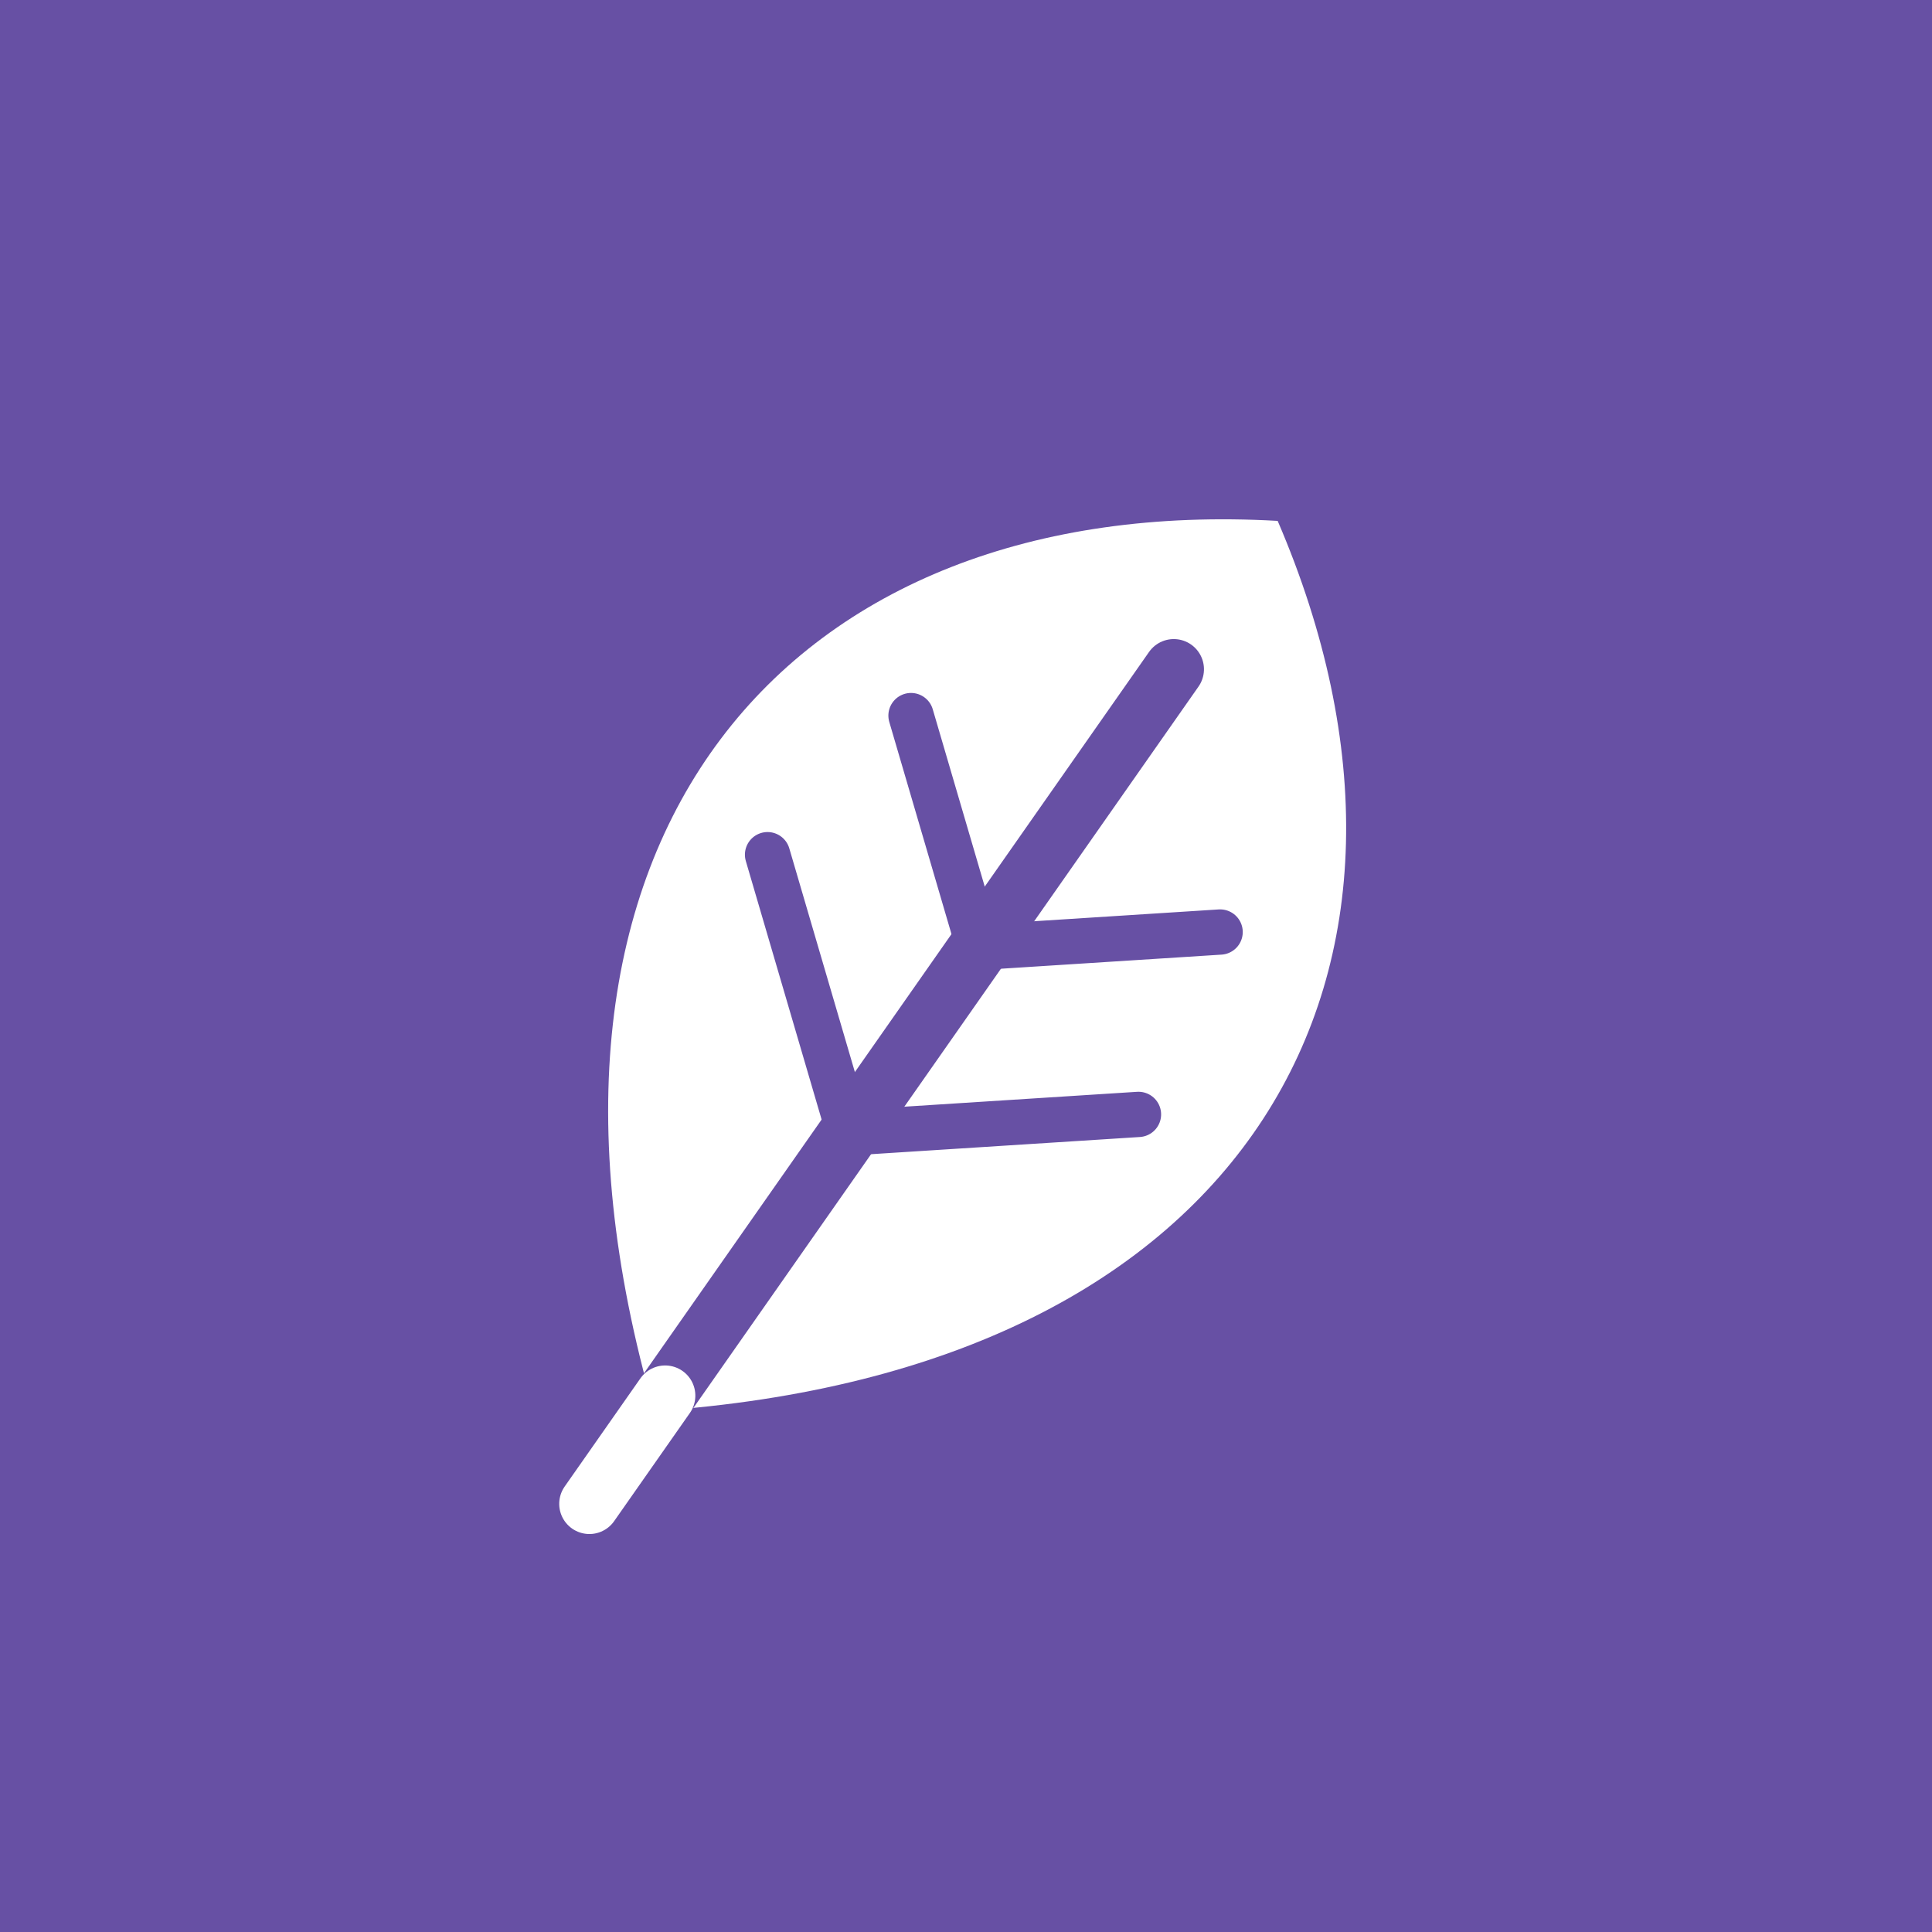
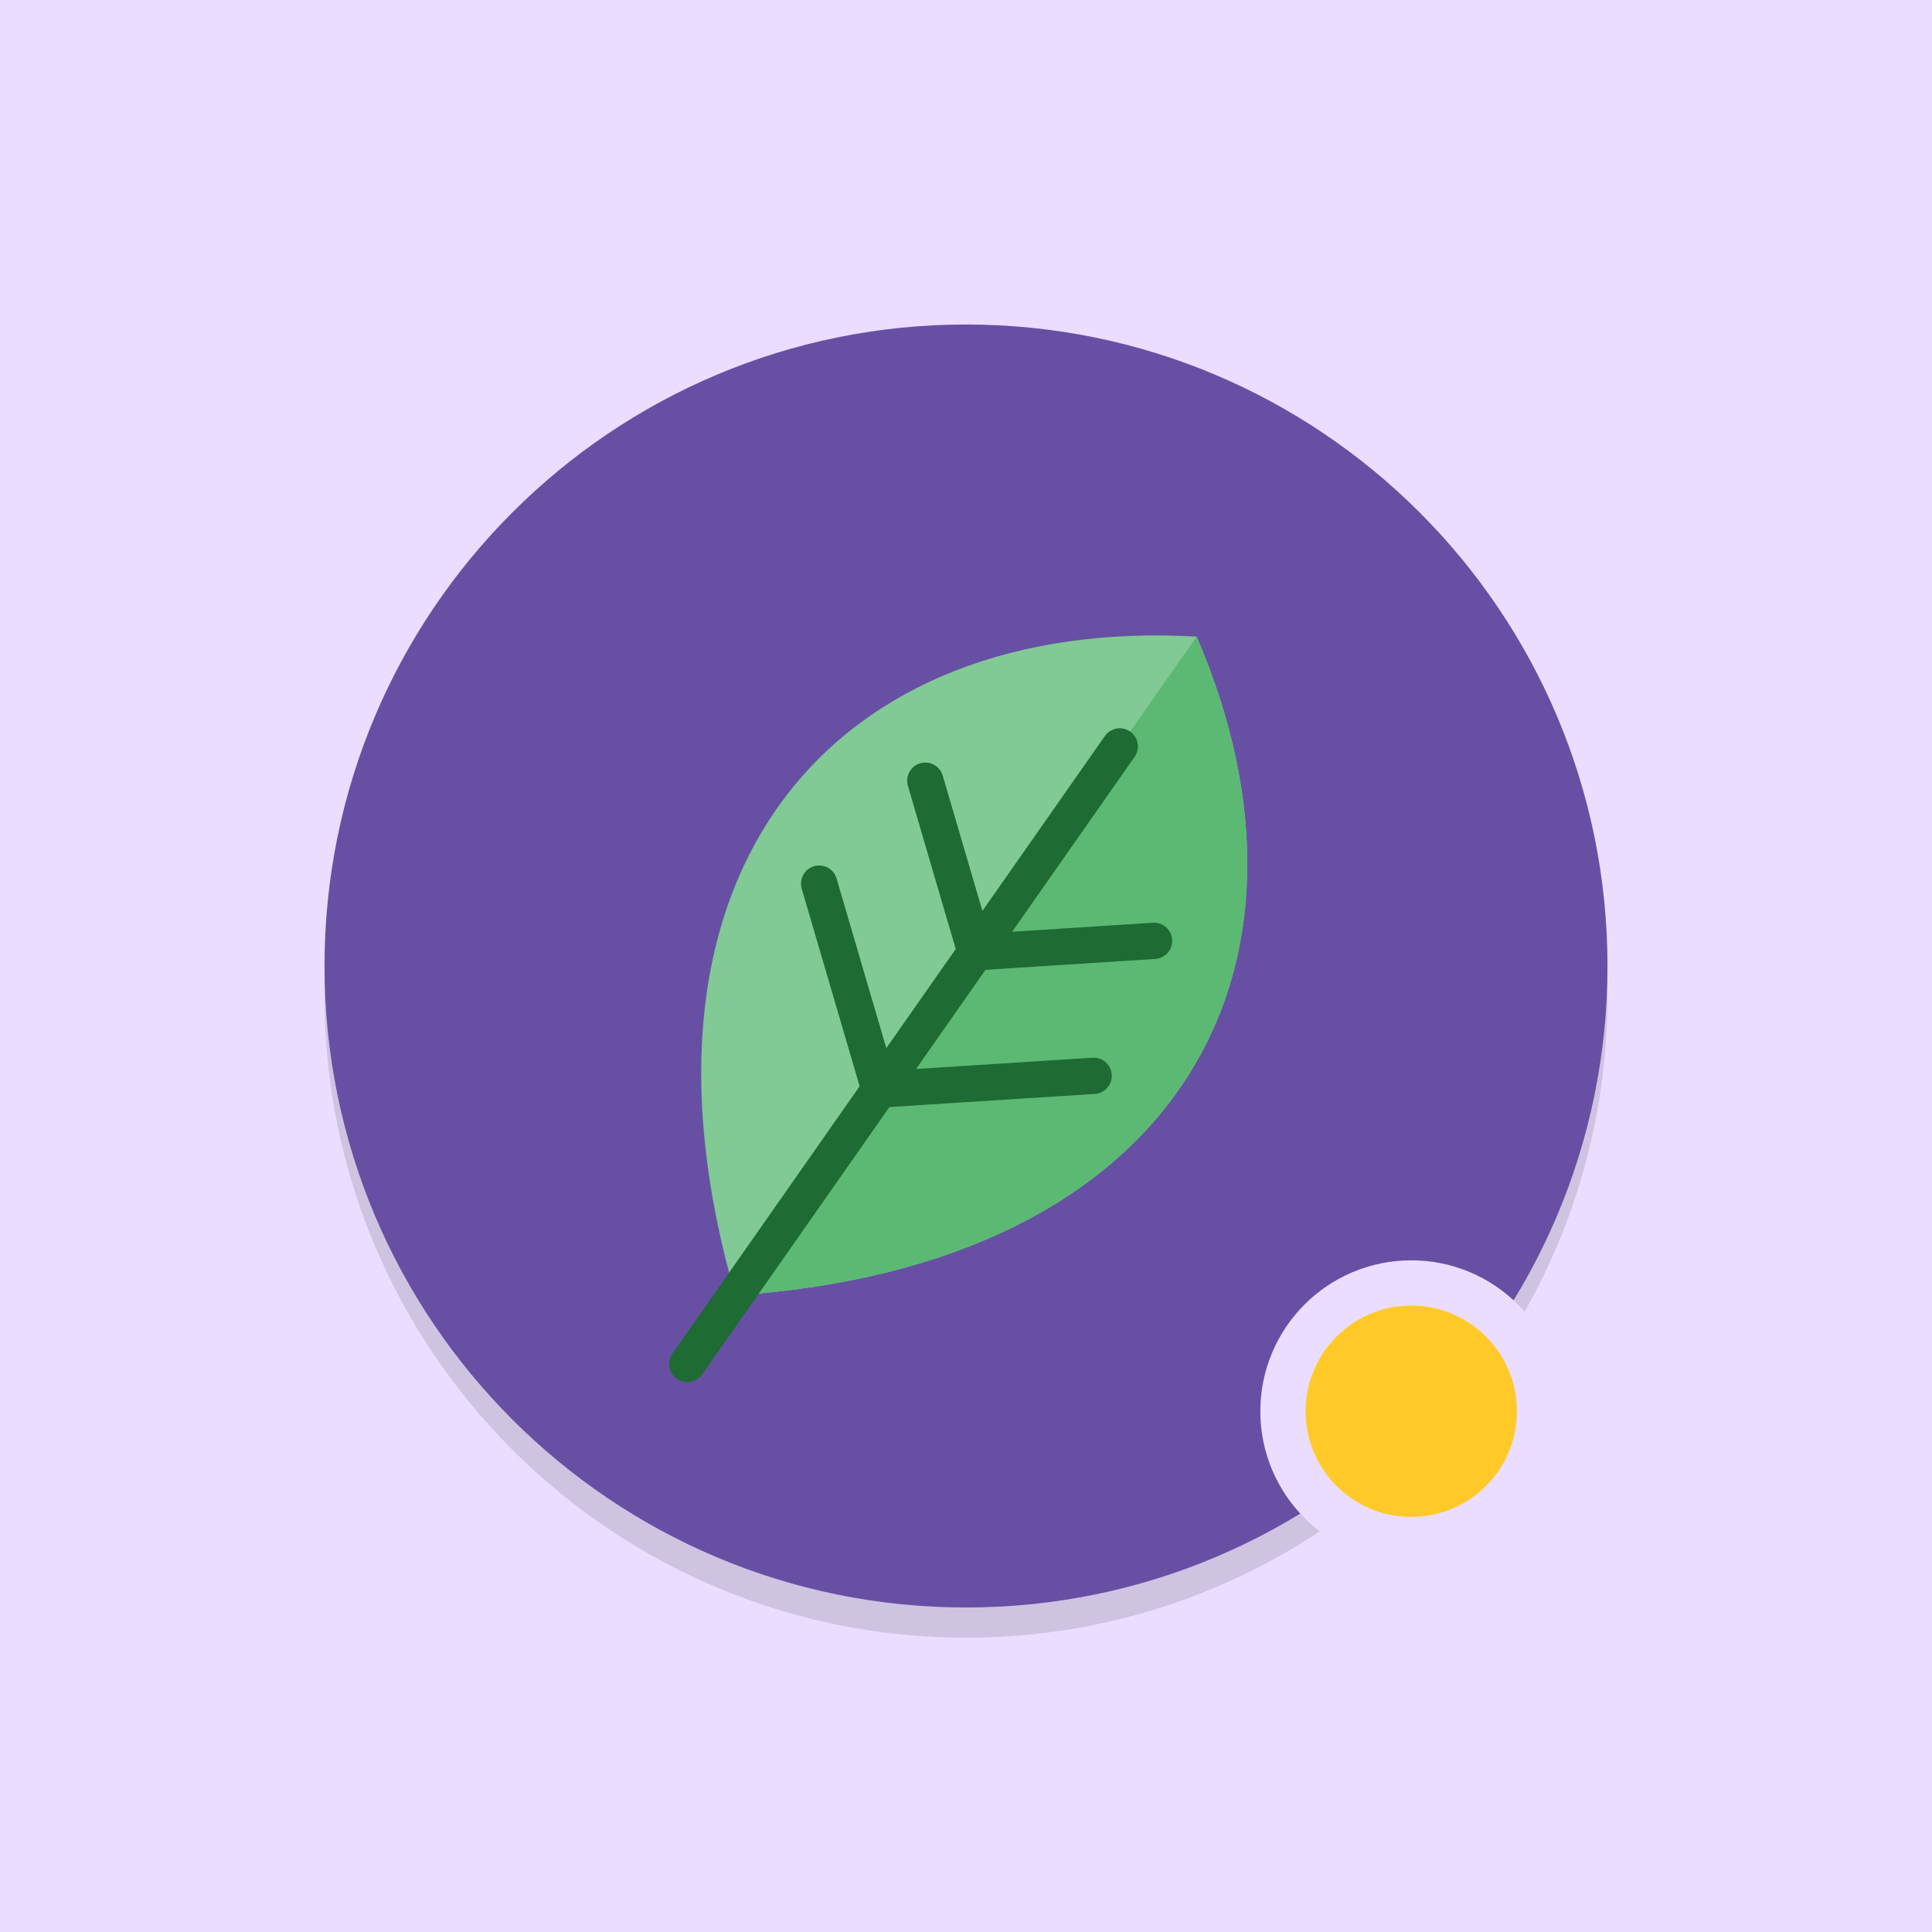
<svg xmlns="http://www.w3.org/2000/svg" viewBox="0 0 512 512">
-   <rect width="512" height="512" fill="#6750a4" />
-   <g transform="rotate(35 256 256)">
-     <path d="M256 112 C 366 180 380 300 256 400 C 132 300 146 180 256 112 Z" fill="#fff" />
-     <path d="M256 160 V 430" stroke="#6750a4" stroke-width="16" stroke-linecap="round" fill="none" />
-     <path d="M256 250 L 306 210 M256 310 L 316 262 M256 250 L 206 210 M256 310 L 196 262" stroke="#6750a4" stroke-width="12" stroke-linecap="round" fill="none" />
-     <path d="M256 395 V 430" stroke="#fff" stroke-width="16" stroke-linecap="round" />
+   <rect width="512" height="512" fill="#eaddff" />
+   <circle cx="256" cy="264" r="170" fill="#000" opacity=".12" />
+   <circle cx="256" cy="256" r="170" fill="#6750a4" />
+   <g transform="translate(256 256) scale(.74) translate(-256 -256)">
+     <g transform="rotate(35 256 256)">
+       <path d="M256 112 C 366 180 380 300 256 400 C 132 300 146 180 256 112 Z" fill="#81c995" />
+       <path d="M256 112 C 366 180 380 300 256 400 Z" fill="#5bb974" />
+       <path d="M256 160 V 430 M256 250 L 306 210 M256 310 L 316 262 M256 250 L 206 210 M256 310 L 196 262" stroke="#1e6b34" stroke-width="13" stroke-linecap="round" fill="none" />
+     </g>
  </g>
+   <circle cx="374" cy="374" r="34" fill="#ffca28" stroke="#eaddff" stroke-width="12" />
</svg>
